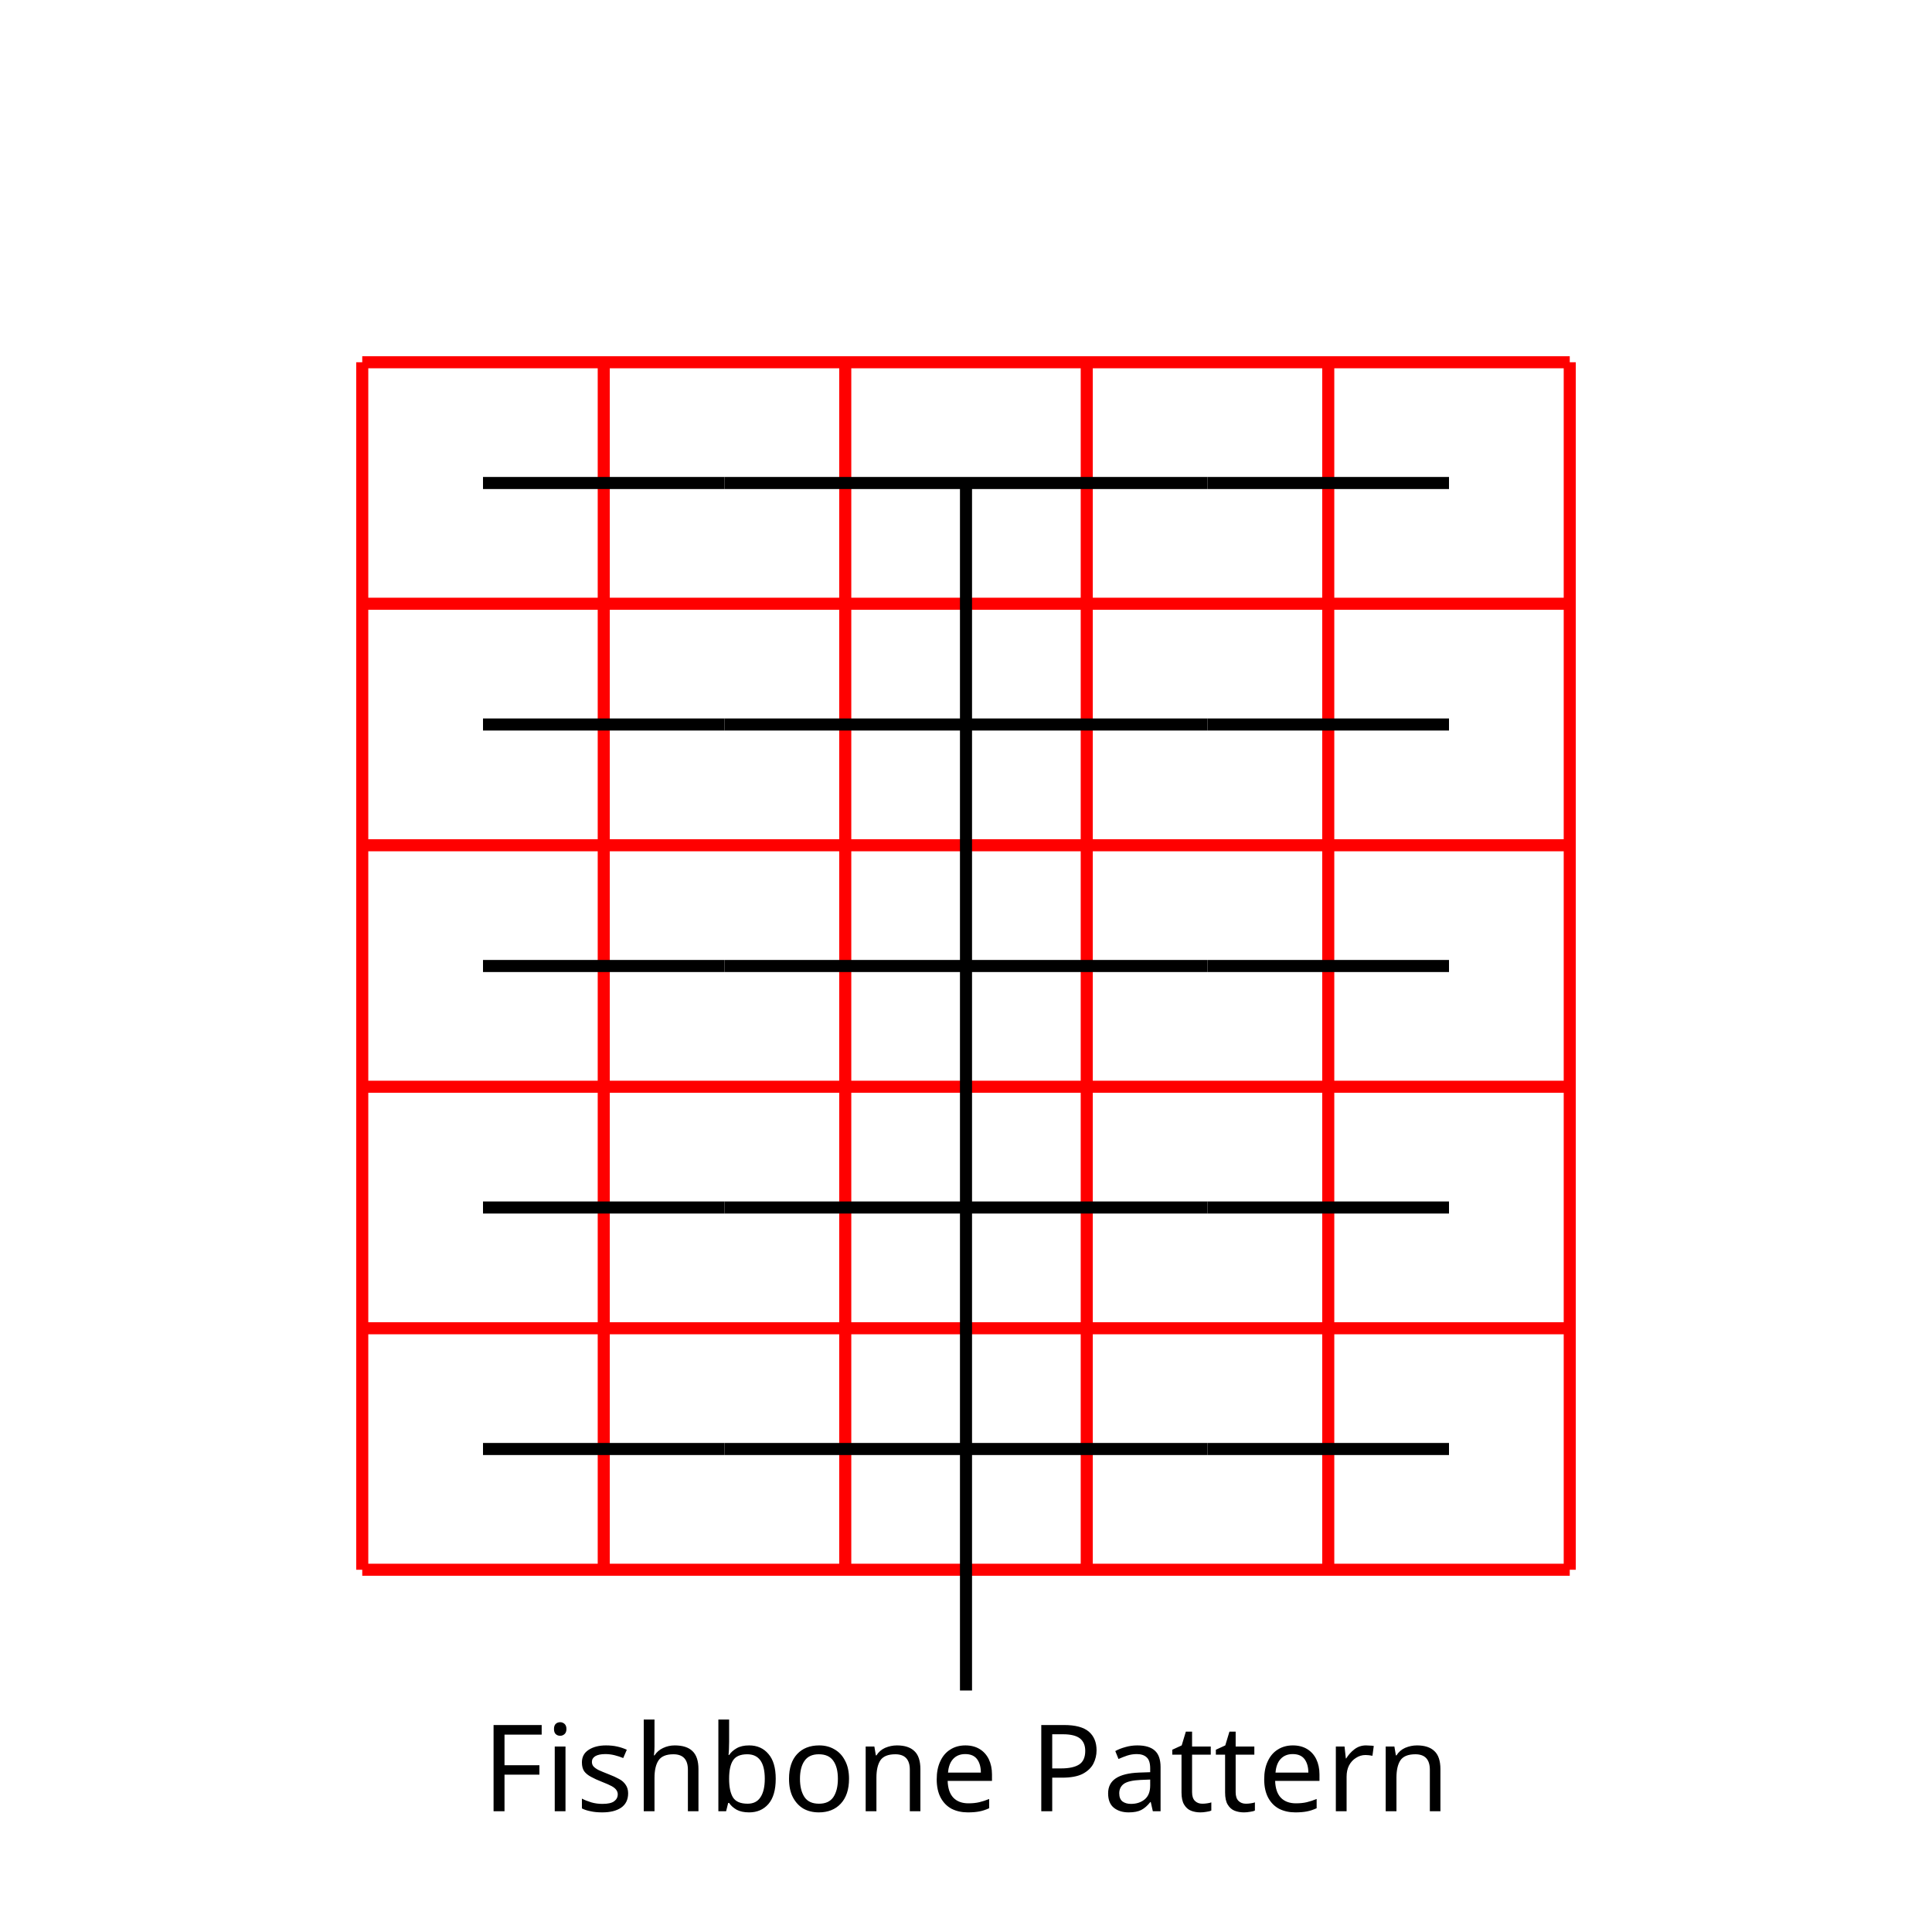
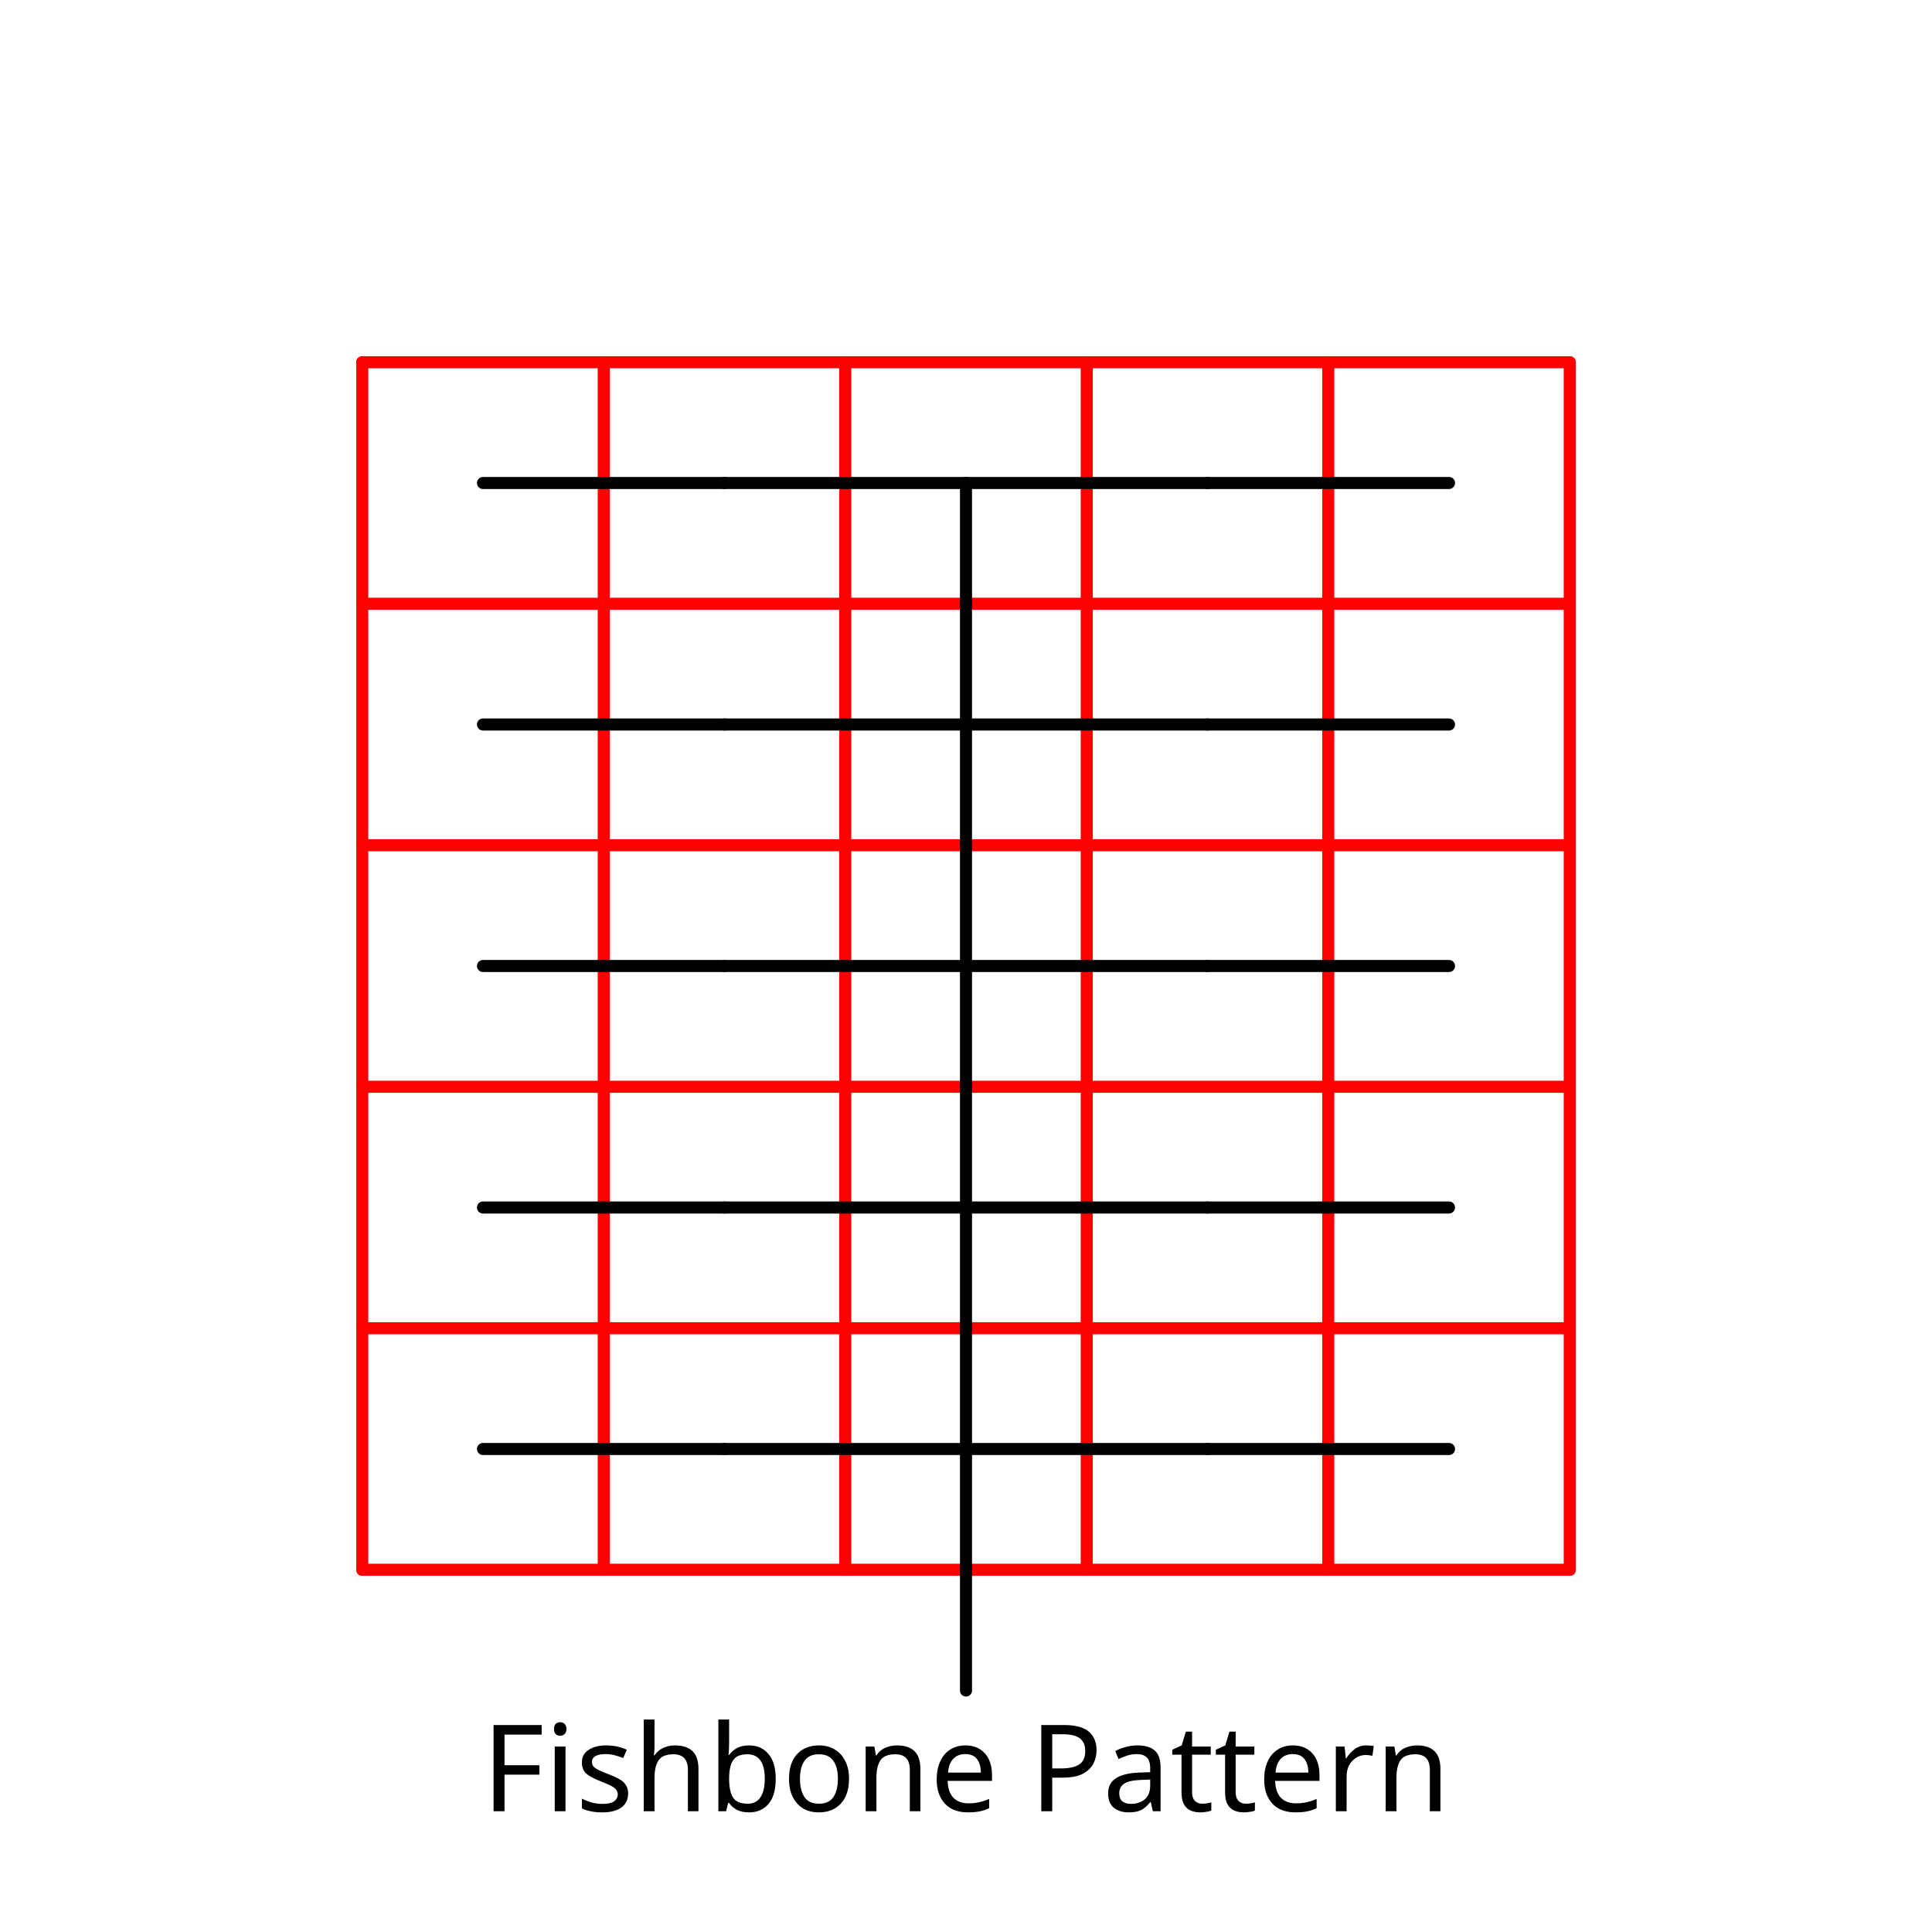
<svg xmlns="http://www.w3.org/2000/svg" baseProfile="full" height="100%" version="1.1" viewBox="-20,-140,160,160" width="100%">
  <defs id="id1">
    <style type="text/css">
                text{font-family: Verdana;}
-                 line{stroke: black;}
+                 line{stroke: black; stroke-linecap:round}
+                 span{text-anchor: "middle"; alignment_baseline: "middle"}
+                 .gridLabels{fill: grey;font-style: italic;font-weight: 900}
                #core_boundary{stroke:grey; stroke_width:0.5;}
                .marker{stroke:red; stroke_width:0.5;}
                </style>
  </defs>
  <g id="markers" transform="scale(1,-1)">
    <line class="marker" x1="10.0" x2="10.0" y1="10.0" y2="110.0" />
    <line class="marker" x1="30.0" x2="30.0" y1="10.0" y2="110.0" />
    <line class="marker" x1="50.0" x2="50.0" y1="10.0" y2="110.0" />
    <line class="marker" x1="70.0" x2="70.0" y1="10.0" y2="110.0" />
    <line class="marker" x1="90.0" x2="90.0" y1="10.0" y2="110.0" />
    <line class="marker" x1="110.0" x2="110.0" y1="10.0" y2="110.0" />
    <line class="marker" x1="10.0" x2="110.0" y1="10.0" y2="10.0" />
    <line class="marker" x1="10.0" x2="110.0" y1="30.0" y2="30.0" />
    <line class="marker" x1="10.0" x2="110.0" y1="50.0" y2="50.0" />
    <line class="marker" x1="10.0" x2="110.0" y1="70.0" y2="70.0" />
    <line class="marker" x1="10.0" x2="110.0" y1="90.0" y2="90.0" />
    <line class="marker" x1="10.0" x2="110.0" y1="110.0" y2="110.0" />
  </g>
  <g id="main" transform="scale(1,-1)">
    <line class="connection" x1="60" x2="60" y1="0" y2="20" />
    <line class="connection" x1="60" x2="80" y1="20" y2="20" />
    <line class="connection" x1="80" x2="100" y1="20" y2="20" />
    <line class="connection" x1="60" x2="40" y1="20" y2="20" />
    <line class="connection" x1="40" x2="20" y1="20" y2="20" />
    <line class="connection" x1="60" x2="60" y1="20" y2="40" />
    <line class="connection" x1="60" x2="80" y1="40" y2="40" />
    <line class="connection" x1="80" x2="100" y1="40" y2="40" />
    <line class="connection" x1="60" x2="40" y1="40" y2="40" />
    <line class="connection" x1="40" x2="20" y1="40" y2="40" />
    <line class="connection" x1="60" x2="60" y1="40" y2="60" />
    <line class="connection" x1="60" x2="80" y1="60" y2="60" />
    <line class="connection" x1="80" x2="100" y1="60" y2="60" />
    <line class="connection" x1="60" x2="40" y1="60" y2="60" />
    <line class="connection" x1="40" x2="20" y1="60" y2="60" />
    <line class="connection" x1="60" x2="60" y1="60" y2="80" />
    <line class="connection" x1="60" x2="80" y1="80" y2="80" />
    <line class="connection" x1="80" x2="100" y1="80" y2="80" />
    <line class="connection" x1="60" x2="40" y1="80" y2="80" />
    <line class="connection" x1="40" x2="20" y1="80" y2="80" />
    <line class="connection" x1="60" x2="60" y1="80" y2="100" />
    <line class="connection" x1="60" x2="80" y1="100" y2="100" />
    <line class="connection" x1="80" x2="100" y1="100" y2="100" />
    <line class="connection" x1="60" x2="40" y1="100" y2="100" />
    <line class="connection" x1="40" x2="20" y1="100" y2="100" />
    <g id="text">
      <text alignment-baseline="middle" class="moduleLabel" fill="black" font-size="10.0" text-anchor="middle" transform="scale(1,-1)" x="60.0" y="10.0">Fishbone Pattern</text>
    </g>
  </g>
</svg>
